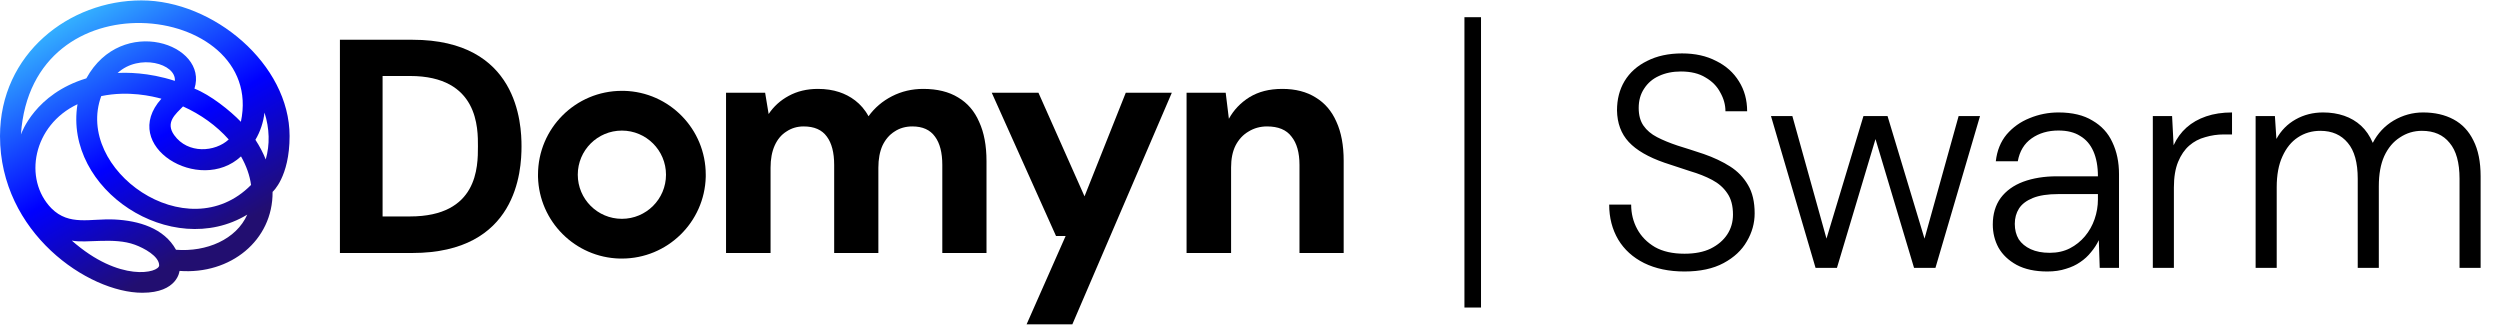
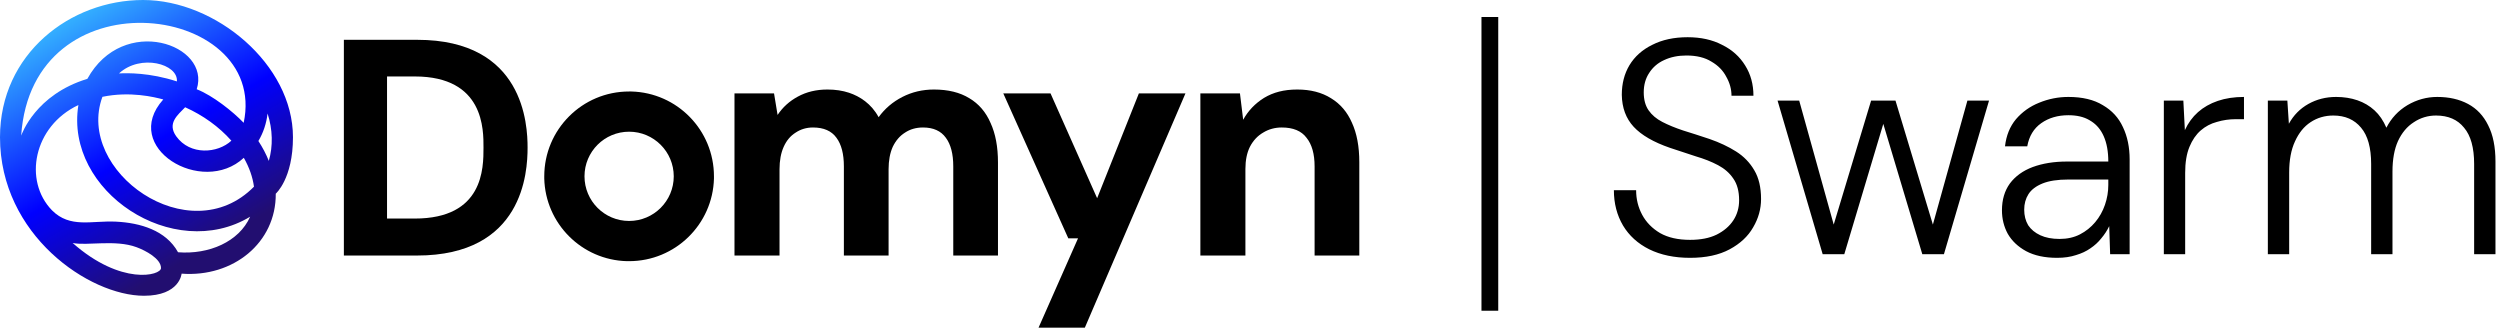
- <svg xmlns="http://www.w3.org/2000/svg" width="1623" height="211" viewBox="0 0 1623 211" fill="none" version="1.1" id="svg10">
-   <path d="M867.564 78.972C864.545 72.09 860.07 66.875 854.137 63.286C848.225 59.57 841.005 57.712 832.475 57.712C823.946 57.712 817.126 59.507 811.194 63.075C805.43 66.664 800.954 71.351 797.787 77.115L795.718 60.182H770.32V164.246H799.223V108.72C799.223 103.062 800.194 98.312 802.115 94.469C804.184 90.479 807.014 87.439 810.582 85.37C814.15 83.174 818.161 82.076 822.552 82.076C829.857 82.076 835.157 84.272 838.45 88.684C841.892 92.949 843.623 99.072 843.623 107.052V164.246H872.315V104.371C872.315 94.321 870.731 85.855 867.564 78.972Z" fill="black" id="path1" />
-   <path d="M267.755 25.811H220.674V164.246H267.565C335.801 164.246 338.567 110.789 338.567 95.018C338.567 80.366 336.35 25.811 267.755 25.811ZM310.276 95.018C310.276 108.256 310.276 140.516 266.172 140.516H248.374V49.331H266.172C310.888 49.331 310.276 83.681 310.276 95.018Z" fill="black" id="path2" />
-   <path d="M405.135 58.979H403.72C373.656 58.958 349.271 83.343 349.271 113.407V114.822C350.01 143.788 373.36 167.118 402.306 167.856H403.72C433.32 167.856 457.41 144.253 458.17 114.822V113.407C458.17 83.807 434.566 59.718 405.135 58.979ZM403.72 142.057C387.907 142.057 375.092 129.242 375.092 113.407C375.092 97.573 387.907 84.778 403.72 84.778C419.534 84.778 432.349 97.594 432.37 113.407C432.37 129.242 419.534 142.057 403.72 142.057Z" fill="black" id="path3" />
-   <path d="M622.046 63.286C616.008 59.57 608.429 57.712 599.35 57.712C592.045 57.712 585.31 59.296 579.103 62.462C572.917 65.629 567.829 69.957 563.839 75.468C559.173 66.791 551.72 62.061 544.837 59.781C540.699 58.409 536.097 57.712 531.009 57.712C523.852 57.712 517.518 59.232 512.007 62.251C506.645 65.144 502.296 69.071 499.002 74.032L496.722 60.182H471.344V164.246H500.248V108.91C500.248 103.273 501.134 98.46 502.929 94.469C504.724 90.479 507.257 87.439 510.572 85.37C513.865 83.174 517.581 82.076 521.719 82.076C528.602 82.076 533.627 84.272 536.794 88.684C539.96 92.949 541.544 99.072 541.544 107.052V164.246H570.236V108.91C570.236 103.273 571.123 98.46 572.917 94.469C574.838 90.479 577.456 87.439 580.771 85.37C584.065 83.174 587.928 82.076 592.32 82.076C598.928 82.076 603.826 84.272 606.993 88.684C610.16 92.949 611.743 99.072 611.743 107.052V164.246H640.435V104.582C640.435 94.532 638.852 86.066 635.685 79.184C632.666 72.174 628.106 66.875 622.046 63.286Z" fill="black" id="path4" />
-   <path d="M704.068 127.468L674.152 60.182H643.834L685.574 153.226H691.802L666.467 210.546H696.172L760.756 60.182H730.86L704.068 127.468Z" fill="black" id="path5" />
-   <path d="M91.796 0.262C138.476 0.262 188.005 41.65 188.005 88.33C188.005 115.002 176.964 124.553 176.964 124.553C177.238 156.094 149.56 178.38 116.54 175.871C116.54 175.871 115.4 190.061 92.388 190.061C57.299 190.04 0 151.098 0 88.33C0 34.776 45.117 0.262 91.796 0.262ZM46.574 156.158C77.799 183.757 103.324 177.073 103.324 172.287C103.324 166.278 93.443 161.028 87.574 158.878C73.957 153.838 55.842 158.14 46.574 156.179V156.158ZM50.332 67.647C21.387 81.288 14.926 116.267 33.358 135.221C45.011 146.902 58.692 141.736 74.358 142.495C90.023 143.254 106.512 148.082 114.26 162.146C134.042 163.706 153.381 155.441 160.517 139.333C111.431 169.082 41.296 123.119 50.311 67.647H50.332ZM65.723 62.397C48.242 109.878 121.333 162.335 162.987 120.062C162.164 113.968 159.968 107.685 156.463 101.529C129.714 126.45 77.081 94.845 104.78 64.083C99.059 62.523 83.394 58.707 65.702 62.397H65.723ZM171.707 73.107C170.968 79.433 168.983 85.442 165.816 90.755C168.54 94.908 170.778 99.189 172.509 103.511C175.275 93.981 175.021 83.375 171.707 73.086V73.107ZM118.82 69.08C114.112 74.014 107.082 79.348 113.099 87.74C121.987 100.137 139.7 98.725 148.483 90.544C140.503 81.562 130.305 74.246 118.841 69.101L118.82 69.08ZM13.617 87.234C13.998 86.306 22.738 60.984 56.053 50.864C79.002 9.117 135.541 28.704 126.231 57.526C136.533 61.553 149.518 71.885 156.379 79.074C164.697 40.111 129.376 15.653 91.754 14.936C55.483 14.241 17.08 35.578 13.596 87.234H13.617ZM76.363 47.385C81.726 47.111 95.934 46.794 113.521 52.508C114.471 41.291 90.213 34.587 76.363 47.385Z" fill="url(#paint0_linear_7686_6243)" id="path6" />
-   <path d="M956.092 11.155L956.092 199.653" stroke="black" stroke-width="10.763" stroke-linejoin="round" id="path7" />
-   <path d="M1093.56 176.251C1083.52 176.251 1074.79 174.426 1067.36 170.775C1060.06 167.125 1054.45 162.041 1050.54 155.523C1046.63 148.874 1044.68 141.313 1044.68 132.839H1058.95C1058.95 138.575 1060.25 143.855 1062.86 148.679C1065.47 153.502 1069.31 157.413 1074.4 160.411C1079.48 163.279 1085.87 164.713 1093.56 164.713C1100.34 164.713 1106.01 163.605 1110.57 161.389C1115.27 159.043 1118.85 155.979 1121.33 152.198C1123.81 148.418 1125.05 144.116 1125.05 139.292C1125.05 133.556 1123.81 128.929 1121.33 125.409C1118.98 121.889 1115.72 119.021 1111.55 116.805C1107.38 114.589 1102.62 112.698 1097.28 111.134C1092.06 109.439 1086.52 107.614 1080.66 105.659C1070.1 102.008 1062.34 97.511 1057.39 92.166C1052.43 86.821 1049.89 79.977 1049.76 71.634C1049.76 64.464 1051.39 58.141 1054.65 52.666C1058.04 47.06 1062.93 42.693 1069.31 39.564C1075.7 36.305 1083.26 34.675 1092 34.675C1100.47 34.675 1107.84 36.305 1114.09 39.564C1120.48 42.693 1125.44 47.125 1128.96 52.861C1132.48 58.467 1134.24 64.92 1134.24 72.22H1120.16C1120.16 68.049 1119.05 64.007 1116.83 60.096C1114.75 56.055 1111.55 52.796 1107.25 50.319C1103.08 47.712 1097.73 46.408 1091.22 46.408C1085.87 46.408 1081.11 47.386 1076.94 49.341C1072.9 51.166 1069.71 53.904 1067.36 57.554C1065.01 61.074 1063.84 65.246 1063.84 70.069C1063.84 74.762 1064.88 78.608 1066.97 81.606C1069.05 84.605 1071.99 87.082 1075.77 89.037C1079.55 90.993 1083.98 92.818 1089.06 94.513C1094.15 96.077 1099.82 97.902 1106.08 99.988C1112.46 102.204 1118.14 104.876 1123.09 108.005C1128.04 111.134 1131.95 115.175 1134.82 120.129C1137.69 124.952 1139.12 131.08 1139.12 138.51C1139.12 144.898 1137.43 150.96 1134.04 156.696C1130.78 162.432 1125.76 167.125 1118.98 170.775C1112.2 174.426 1103.73 176.251 1093.56 176.251ZM1178.66 173.904L1149.72 75.349H1163.6L1187.07 159.629H1184.33L1209.75 75.349H1225.39L1250.81 159.629H1248.08L1271.54 75.349H1285.43L1256.49 173.904H1242.6L1216.2 85.713H1218.94L1192.54 173.904H1178.66ZM1329.12 176.251C1321.16 176.251 1314.51 174.817 1309.17 171.949C1303.96 169.081 1300.04 165.365 1297.44 160.802C1294.96 156.24 1293.72 151.221 1293.72 145.745C1293.72 138.967 1295.42 133.231 1298.81 128.537C1302.33 123.844 1307.21 120.325 1313.47 117.978C1319.86 115.631 1327.16 114.458 1335.37 114.458H1361.97C1361.97 108.07 1360.99 102.66 1359.03 98.228C1357.08 93.796 1354.21 90.471 1350.43 88.255C1346.78 85.909 1342.09 84.735 1336.35 84.735C1329.57 84.735 1323.77 86.43 1318.95 89.819C1314.12 93.209 1311.13 98.163 1309.95 104.681H1295.68C1296.46 97.772 1298.81 91.97 1302.72 87.277C1306.76 82.584 1311.71 79.064 1317.58 76.718C1323.57 74.241 1329.83 73.002 1336.35 73.002C1345.35 73.002 1352.71 74.762 1358.45 78.282C1364.31 81.672 1368.62 86.365 1371.35 92.362C1374.22 98.358 1375.66 105.268 1375.66 113.089V173.904H1363.14L1362.55 155.914C1361.25 158.651 1359.56 161.259 1357.47 163.736C1355.51 166.213 1353.17 168.364 1350.43 170.189C1347.82 172.014 1344.76 173.448 1341.24 174.491C1337.72 175.664 1333.68 176.251 1329.12 176.251ZM1330.68 164.127C1335.63 164.127 1340 163.149 1343.78 161.194C1347.56 159.238 1350.82 156.631 1353.56 153.372C1356.3 150.113 1358.38 146.397 1359.82 142.226C1361.25 138.054 1361.97 133.817 1361.97 129.515V125.995H1336.35C1329.44 125.995 1323.9 126.843 1319.73 128.537C1315.56 130.232 1312.56 132.514 1310.73 135.382C1308.91 138.25 1308 141.574 1308 145.354C1308 149.135 1308.84 152.459 1310.54 155.327C1312.36 158.065 1314.97 160.216 1318.36 161.78C1321.75 163.345 1325.86 164.127 1330.68 164.127ZM1397.61 173.904V75.349H1410.12L1411.1 94.317C1413.18 89.754 1415.99 85.909 1419.51 82.78C1423.03 79.651 1427.26 77.239 1432.22 75.545C1437.17 73.85 1442.78 73.002 1449.03 73.002V87.277H1443.75C1439.58 87.277 1435.54 87.864 1431.63 89.037C1427.72 90.08 1424.26 91.905 1421.27 94.513C1418.27 97.12 1415.86 100.64 1414.03 105.072C1412.21 109.504 1411.29 115.045 1411.29 121.693V173.904H1397.61ZM1464.35 173.904V75.349H1476.87L1477.84 90.21C1480.84 84.735 1485.01 80.498 1490.36 77.5C1495.7 74.502 1501.63 73.002 1508.15 73.002C1513.11 73.002 1517.67 73.719 1521.84 75.153C1526.01 76.588 1529.66 78.739 1532.79 81.606C1535.92 84.475 1538.46 88.19 1540.42 92.753C1543.55 86.626 1548.04 81.802 1553.91 78.282C1559.91 74.762 1566.29 73.002 1573.07 73.002C1580.63 73.002 1587.22 74.502 1592.82 77.5C1598.43 80.498 1602.73 85.061 1605.73 91.188C1608.86 97.315 1610.42 105.072 1610.42 114.458V173.904H1596.73V116.023C1596.73 105.593 1594.58 97.837 1590.28 92.753C1586.11 87.538 1580.11 84.931 1572.29 84.931C1567.08 84.931 1562.32 86.365 1558.02 89.233C1553.71 91.97 1550.33 96.012 1547.85 101.357C1545.5 106.571 1544.33 113.089 1544.33 120.911V173.904H1530.64V116.023C1530.64 105.593 1528.49 97.837 1524.19 92.753C1519.89 87.538 1513.95 84.931 1506.39 84.931C1500.92 84.931 1496.03 86.365 1491.73 89.233C1487.56 91.97 1484.23 96.077 1481.75 101.552C1479.28 106.897 1478.04 113.546 1478.04 121.498V173.904H1464.35Z" fill="black" id="path8" />
-   <defs id="defs10">
-     <linearGradient id="paint0_linear_7686_6243" x1="24.209" y1="26.265" x2="119.029" y2="188.952" gradientUnits="userSpaceOnUse">
-       <stop stop-color="#33ADFF" id="stop8" />
-       <stop offset="0.5" stop-color="#0000FF" id="stop9" />
-       <stop offset="0.9" stop-color="#220E70" id="stop10" />
+ <svg xmlns="http://www.w3.org/2000/svg" width="766" height="101" viewBox="0 0 766 101" fill="none">
+   <path d="M414.224 37.581C412.783 34.295 410.646 31.805 407.813 30.091C404.991 28.317 401.543 27.43 397.471 27.43C393.398 27.43 390.142 28.287 387.31 29.99C384.558 31.704 382.421 33.942 380.909 36.694L379.921 28.609H367.794V78.295H381.594V51.784C381.594 49.083 382.058 46.815 382.975 44.98C383.963 43.075 385.314 41.623 387.017 40.635C388.721 39.587 390.636 39.063 392.733 39.063C396.221 39.063 398.751 40.111 400.323 42.218C401.967 44.254 402.793 47.177 402.793 50.988V78.295H416.492V49.708C416.492 44.909 415.736 40.867 414.224 37.581Z" fill="black" />
+   <path d="M127.841 12.199H105.362V78.295H127.751C160.33 78.295 161.651 52.772 161.651 45.242C161.651 38.246 160.593 12.199 127.841 12.199ZM148.143 45.242C148.143 51.562 148.143 66.965 127.085 66.965H118.588V23.428H127.085C148.436 23.428 148.143 39.829 148.143 45.242Z" fill="black" />
+   <path d="M193.434 28.035H192.759C178.405 28.025 166.762 39.668 166.762 54.022V54.697C167.115 68.528 178.263 79.666 192.084 80.019H192.759C206.892 80.019 218.393 68.749 218.756 54.697V54.022C218.756 39.889 207.486 28.388 193.434 28.035ZM192.759 67.701C185.209 67.701 179.09 61.582 179.09 54.022C179.09 46.462 185.209 40.353 192.759 40.353C200.309 40.353 206.428 46.472 206.438 54.022C206.438 61.582 200.309 67.701 192.759 67.701Z" fill="black" />
+   <path d="M297 30.091C294.117 28.317 290.498 27.43 286.164 27.43C282.676 27.43 279.46 28.186 276.496 29.698C273.543 31.21 271.114 33.277 269.208 35.908C266.981 31.765 263.422 29.506 260.136 28.418C258.16 27.763 255.963 27.43 253.533 27.43C250.116 27.43 247.092 28.156 244.461 29.597C241.901 30.978 239.824 32.853 238.252 35.222L237.163 28.609H225.046V78.295H238.846V51.875C238.846 49.183 239.27 46.885 240.127 44.98C240.983 43.075 242.193 41.623 243.776 40.635C245.348 39.587 247.122 39.063 249.098 39.063C252.384 39.063 254.783 40.111 256.295 42.218C257.808 44.254 258.564 47.177 258.564 50.988V78.295H272.263V51.875C272.263 49.183 272.686 46.885 273.543 44.98C274.46 43.075 275.71 41.623 277.293 40.635C278.865 39.587 280.71 39.063 282.807 39.063C285.962 39.063 288.301 40.111 289.813 42.218C291.325 44.254 292.081 47.177 292.081 50.988V78.295H305.78V49.808C305.78 45.01 305.024 40.968 303.512 37.682C302.07 34.335 299.893 31.805 297 30.091Z" fill="black" />
+   <path d="M336.162 60.736L321.878 28.609H307.403L327.331 73.034H330.305L318.209 100.402H332.392L363.228 28.609H348.954L336.162 60.736Z" fill="black" />
+   <path d="M43.829 0C66.116 0 89.764 19.761 89.764 42.049C89.764 54.783 84.492 59.343 84.492 59.343C84.623 74.403 71.408 85.044 55.643 83.846C55.643 83.846 55.099 90.621 44.111 90.621C27.358 90.611 0 72.017 0 42.049C0 16.479 21.541 0 43.829 0ZM22.237 74.433C37.146 87.611 49.333 84.42 49.333 82.135C49.333 79.266 44.615 76.759 41.813 75.732C35.311 73.326 26.662 75.38 22.237 74.444V74.433ZM24.031 32.173C10.211 38.687 7.127 55.387 15.927 64.437C21.491 70.014 28.023 67.548 35.502 67.91C42.982 68.273 50.855 70.578 54.554 77.292C63.999 78.037 73.233 74.091 76.64 66.4C53.203 80.604 19.717 58.659 24.021 32.173H24.031ZM31.38 29.667C23.033 52.337 57.931 77.383 77.819 57.199C77.426 54.29 76.378 51.29 74.704 48.351C61.933 60.249 36.803 45.159 50.028 30.472C47.296 29.727 39.817 27.905 31.37 29.667H31.38ZM81.982 34.781C81.63 37.801 80.682 40.67 79.17 43.206C80.47 45.19 81.539 47.233 82.365 49.297C83.686 44.747 83.565 39.683 81.982 34.77V34.781ZM56.731 32.858C54.484 35.214 51.127 37.76 54 41.767C58.243 47.686 66.701 47.012 70.894 43.106C67.084 38.817 62.215 35.324 56.742 32.868L56.731 32.858ZM6.502 41.525C6.683 41.082 10.856 28.992 26.763 24.16C37.72 4.228 64.715 13.58 60.27 27.341C65.189 29.264 71.388 34.197 74.664 37.63C78.636 19.026 61.772 7.349 43.809 7.006C26.491 6.674 8.155 16.862 6.492 41.525H6.502ZM36.46 22.499C39.02 22.368 45.804 22.217 54.201 24.945C54.655 19.59 43.073 16.389 36.46 22.499Z" fill="url(#paint0_linear_10059_28765)" />
+   <path d="M456.492 5.201L456.492 95.201" stroke-width="5.139" stroke-linejoin="round" stroke="black" />
+   <path d="M517.086 11.403C521.132 11.403 524.649 12.181 527.637 13.737C530.687 15.231 533.052 17.347 534.732 20.086C536.413 22.762 537.253 25.843 537.253 29.329H530.531C530.531 27.337 530.001 25.408 528.943 23.541C527.947 21.611 526.423 20.054 524.369 18.872C522.377 17.627 519.825 17.005 516.713 17.005C514.161 17.005 511.889 17.471 509.897 18.405C507.968 19.276 506.443 20.584 505.322 22.327C504.202 24.007 503.642 25.999 503.642 28.302C503.642 30.542 504.14 32.379 505.136 33.81C506.132 35.242 507.532 36.425 509.337 37.358C511.142 38.292 513.258 39.163 515.686 39.972C518.113 40.719 520.821 41.591 523.809 42.587C526.859 43.645 529.566 44.921 531.932 46.415C534.297 47.908 536.164 49.838 537.533 52.203C538.903 54.506 539.587 57.431 539.587 60.979C539.587 64.029 538.778 66.924 537.16 69.663C535.604 72.401 533.207 74.642 529.971 76.385C526.734 78.127 522.688 78.999 517.833 78.999C513.04 78.999 508.87 78.127 505.322 76.385C501.837 74.642 499.16 72.214 497.293 69.102C495.426 65.928 494.492 62.318 494.492 58.272H501.308C501.308 61.011 501.93 63.532 503.175 65.835C504.42 68.138 506.256 70.005 508.684 71.436C511.111 72.805 514.161 73.49 517.833 73.49C521.07 73.49 523.778 72.961 525.956 71.903C528.197 70.783 529.908 69.32 531.091 67.515C532.273 65.71 532.865 63.656 532.865 61.353C532.865 58.614 532.273 56.405 531.091 54.724C529.97 53.044 528.415 51.674 526.423 50.616C524.431 49.558 522.159 48.656 519.607 47.909C517.118 47.1 514.472 46.228 511.671 45.295C506.629 43.552 502.926 41.404 500.561 38.852C498.195 36.3 496.982 33.032 496.92 29.049C496.92 25.625 497.698 22.607 499.254 19.993C500.872 17.317 503.206 15.231 506.256 13.737C509.306 12.181 512.916 11.403 517.086 11.403ZM633.754 29.703C638.049 29.703 641.566 30.543 644.305 32.223C647.105 33.842 649.16 36.082 650.467 38.945C651.836 41.808 652.521 45.108 652.521 48.843V77.879H646.545L646.265 69.289C645.642 70.596 644.834 71.841 643.838 73.023C642.904 74.206 641.784 75.233 640.477 76.104C639.232 76.976 637.768 77.661 636.088 78.159C634.407 78.719 632.478 78.999 630.3 78.999C626.503 78.999 623.328 78.314 620.776 76.945C618.287 75.576 616.42 73.801 615.175 71.623C613.992 69.444 613.4 67.048 613.4 64.434C613.4 61.198 614.21 58.458 615.828 56.218C617.509 53.977 619.843 52.297 622.83 51.176C625.88 50.056 629.366 49.496 633.287 49.496H645.985C645.985 46.446 645.518 43.863 644.584 41.747C643.709 39.763 642.451 38.243 640.81 37.189L640.144 36.781C638.451 35.796 636.321 35.304 633.754 35.304C630.517 35.304 627.747 36.114 625.444 37.732C623.142 39.35 621.711 41.716 621.15 44.828H614.334C614.707 41.529 615.828 38.759 617.695 36.518C619.625 34.278 621.99 32.597 624.791 31.476C627.654 30.294 630.642 29.703 633.754 29.703ZM561.85 68.81L573.308 30.823H580.777L592.234 68.81L602.812 30.823H609.44L595.622 77.879H588.993L577.042 37.955L565.092 77.879H558.463L544.645 30.823H551.273L561.85 68.81ZM687.556 36.518H685.034C683.043 36.518 681.113 36.798 679.246 37.358C677.379 37.856 675.729 38.728 674.298 39.972C672.866 41.217 671.714 42.898 670.843 45.014C669.971 47.13 669.536 49.776 669.536 52.95V77.879H663.001V30.823H668.976L669.442 39.879C670.438 37.7 671.777 35.864 673.457 34.371C675.138 32.877 677.161 31.725 679.526 30.916C681.892 30.107 684.568 29.703 687.556 29.703V36.518ZM746.779 29.703C750.389 29.703 753.533 30.418 756.209 31.849C758.885 33.281 760.94 35.46 762.371 38.385C763.865 41.311 764.612 45.014 764.612 49.496V77.879H758.076V50.243C758.076 45.264 757.049 41.56 754.995 39.133C753.003 36.643 750.141 35.397 746.406 35.397C743.917 35.397 741.644 36.083 739.59 37.452C737.536 38.759 735.918 40.688 734.735 43.24C733.615 45.73 733.055 48.842 733.055 52.577V77.879H726.52V50.243C726.52 45.264 725.492 41.56 723.438 39.133C721.385 36.643 718.552 35.397 714.942 35.397C712.328 35.397 709.993 36.083 707.939 37.452C705.948 38.759 704.36 40.72 703.178 43.334C701.995 45.886 701.404 49.06 701.404 52.857V77.879H694.868V30.823H700.844L701.311 37.919C702.742 35.304 704.734 33.281 707.286 31.849C709.838 30.418 712.67 29.703 715.782 29.703C718.147 29.703 720.326 30.045 722.317 30.729C724.309 31.414 726.052 32.441 727.546 33.81C729.04 35.18 730.254 36.954 731.188 39.133C732.681 36.207 734.829 33.904 737.63 32.223C740.493 30.543 743.543 29.703 746.779 29.703ZM633.754 55.005C630.455 55.005 627.81 55.408 625.818 56.218C623.827 57.027 622.395 58.117 621.523 59.486C620.652 60.855 620.216 62.442 620.216 64.247C620.216 66.052 620.621 67.639 621.43 69.008C622.301 70.316 623.547 71.343 625.165 72.09C626.783 72.836 628.744 73.211 631.047 73.211C633.412 73.211 635.497 72.743 637.302 71.809C639.107 70.876 640.664 69.631 641.971 68.075C643.278 66.519 644.273 64.745 644.958 62.754C645.643 60.762 645.985 58.738 645.985 56.684V55.005H633.754Z" fill="black" />
+   <defs>
+     <linearGradient id="paint0_linear_10059_28765" x1="11.559" y1="12.415" x2="56.831" y2="90.091" gradientUnits="userSpaceOnUse">
+       <stop stop-color="#33ADFF" />
+       <stop offset="0.5" stop-color="#0000FF" />
+       <stop offset="0.9" stop-color="#220E70" />
    </linearGradient>
  </defs>
</svg>
